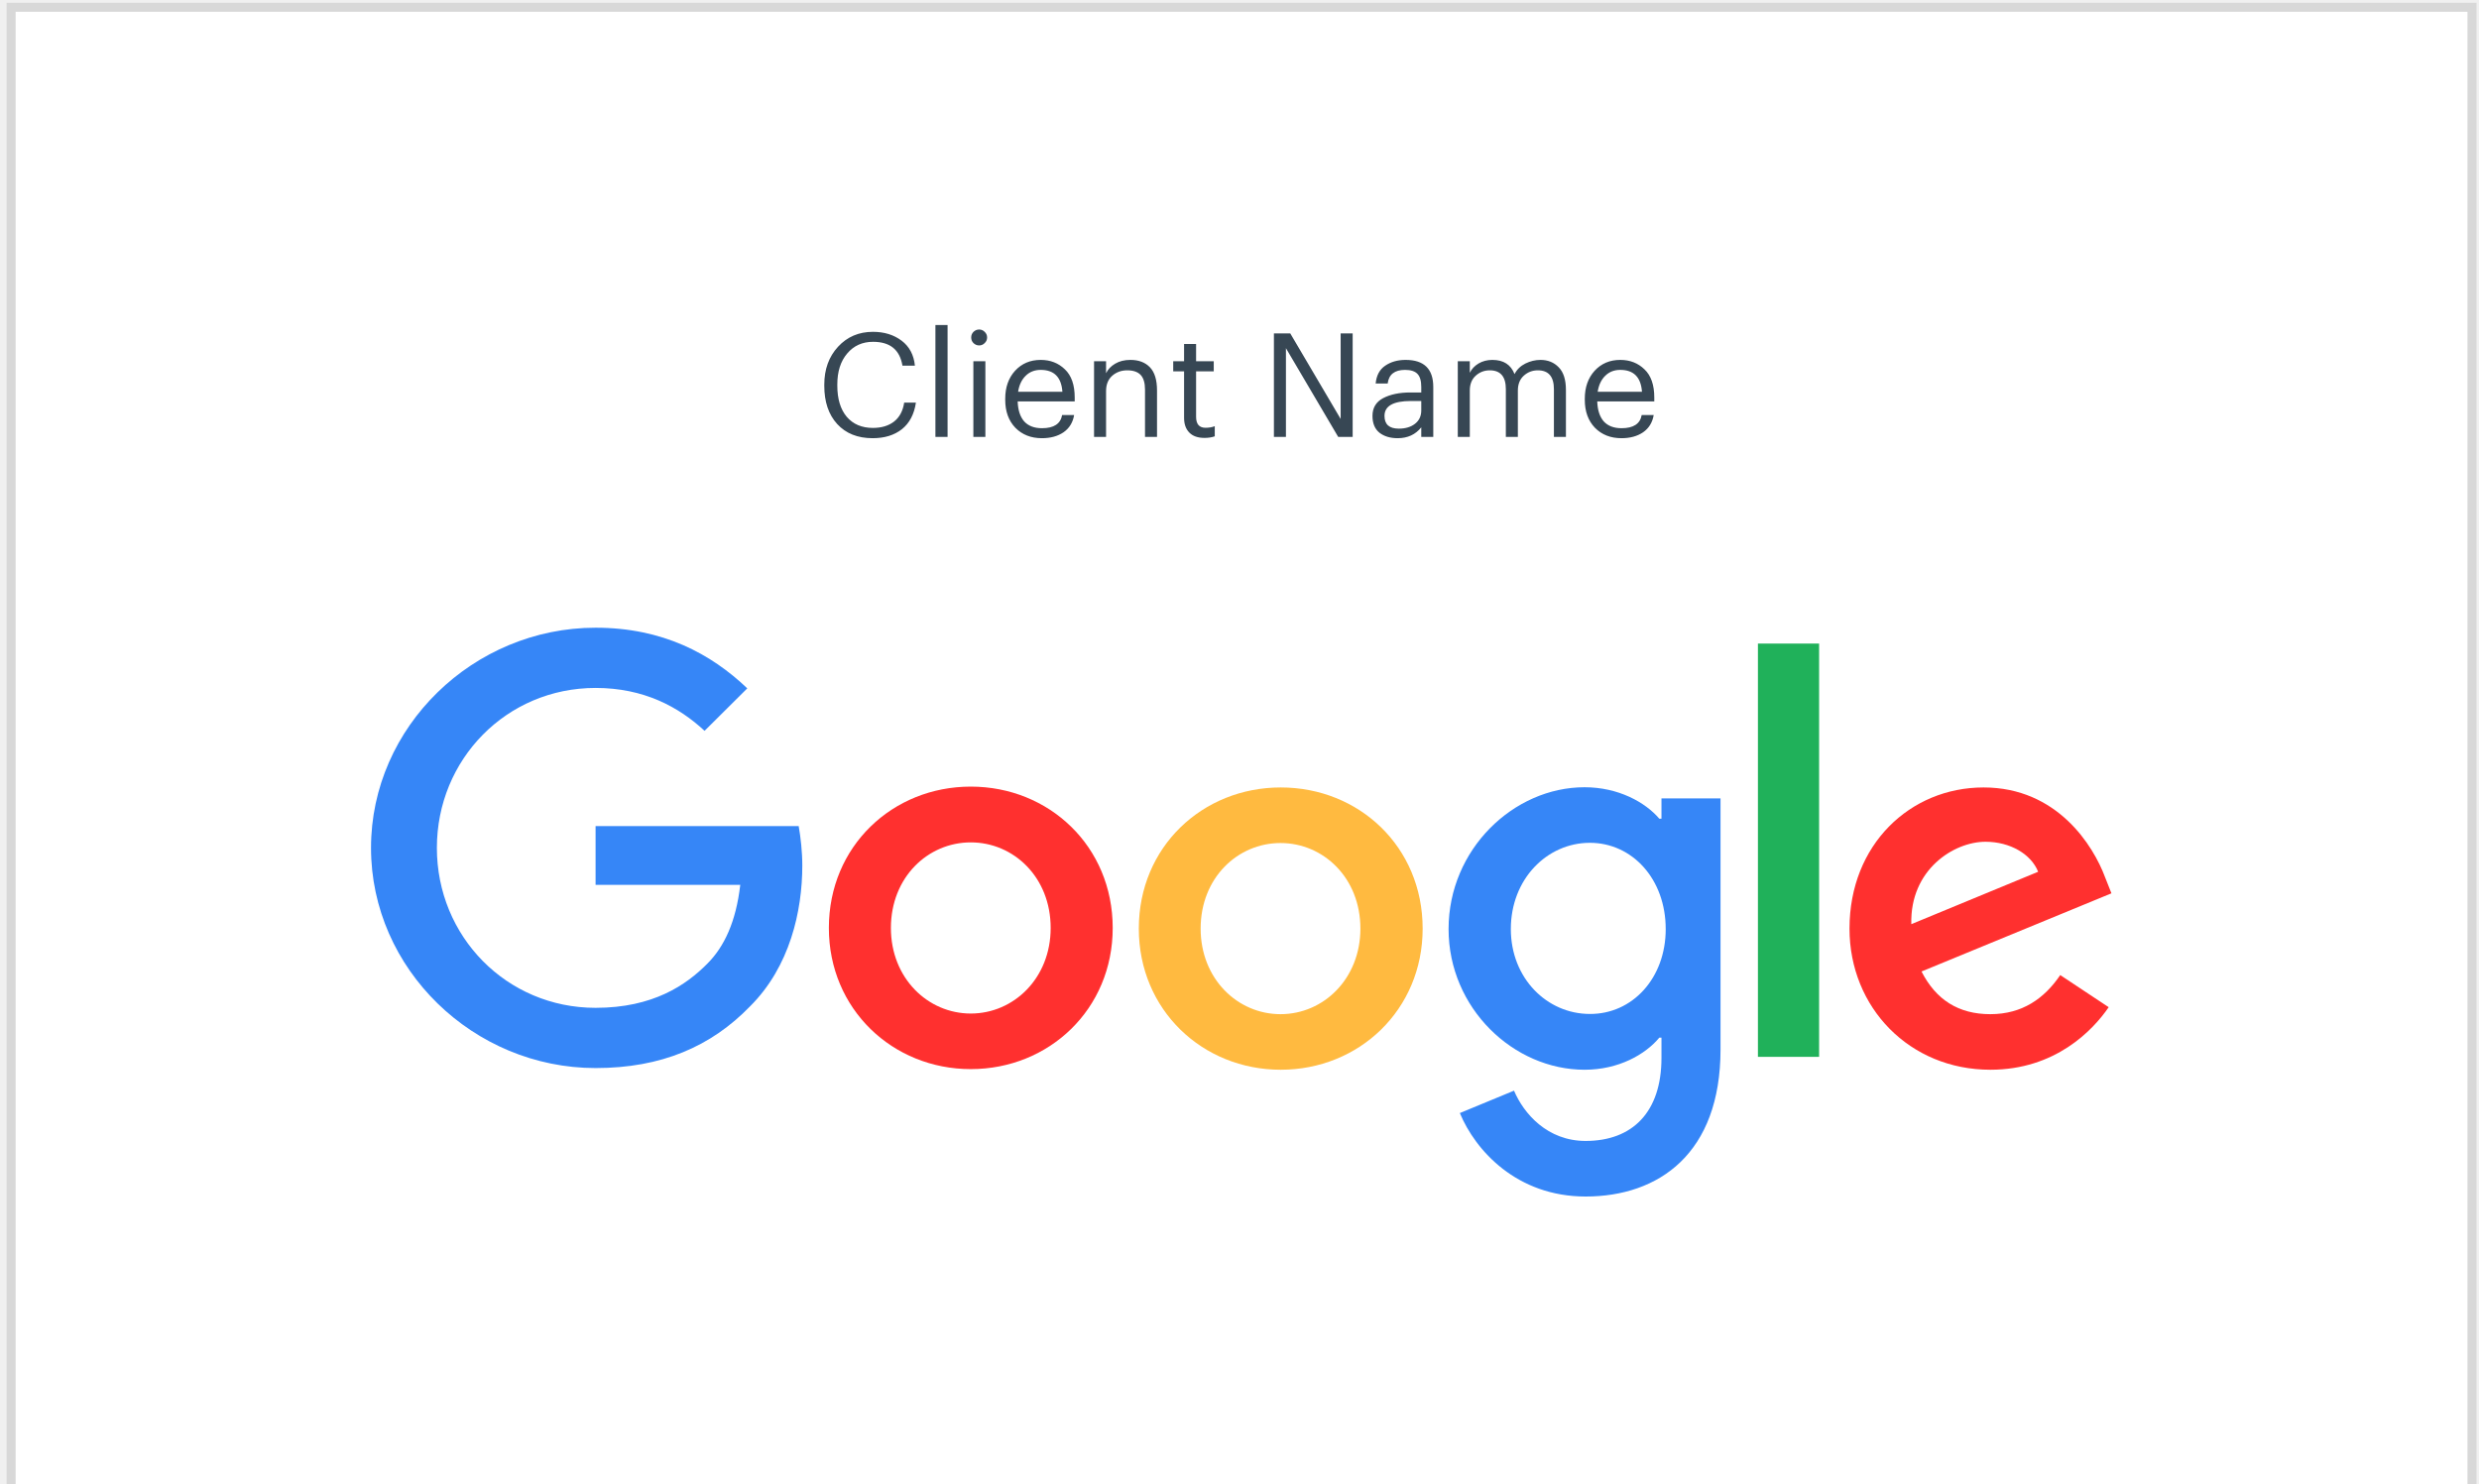
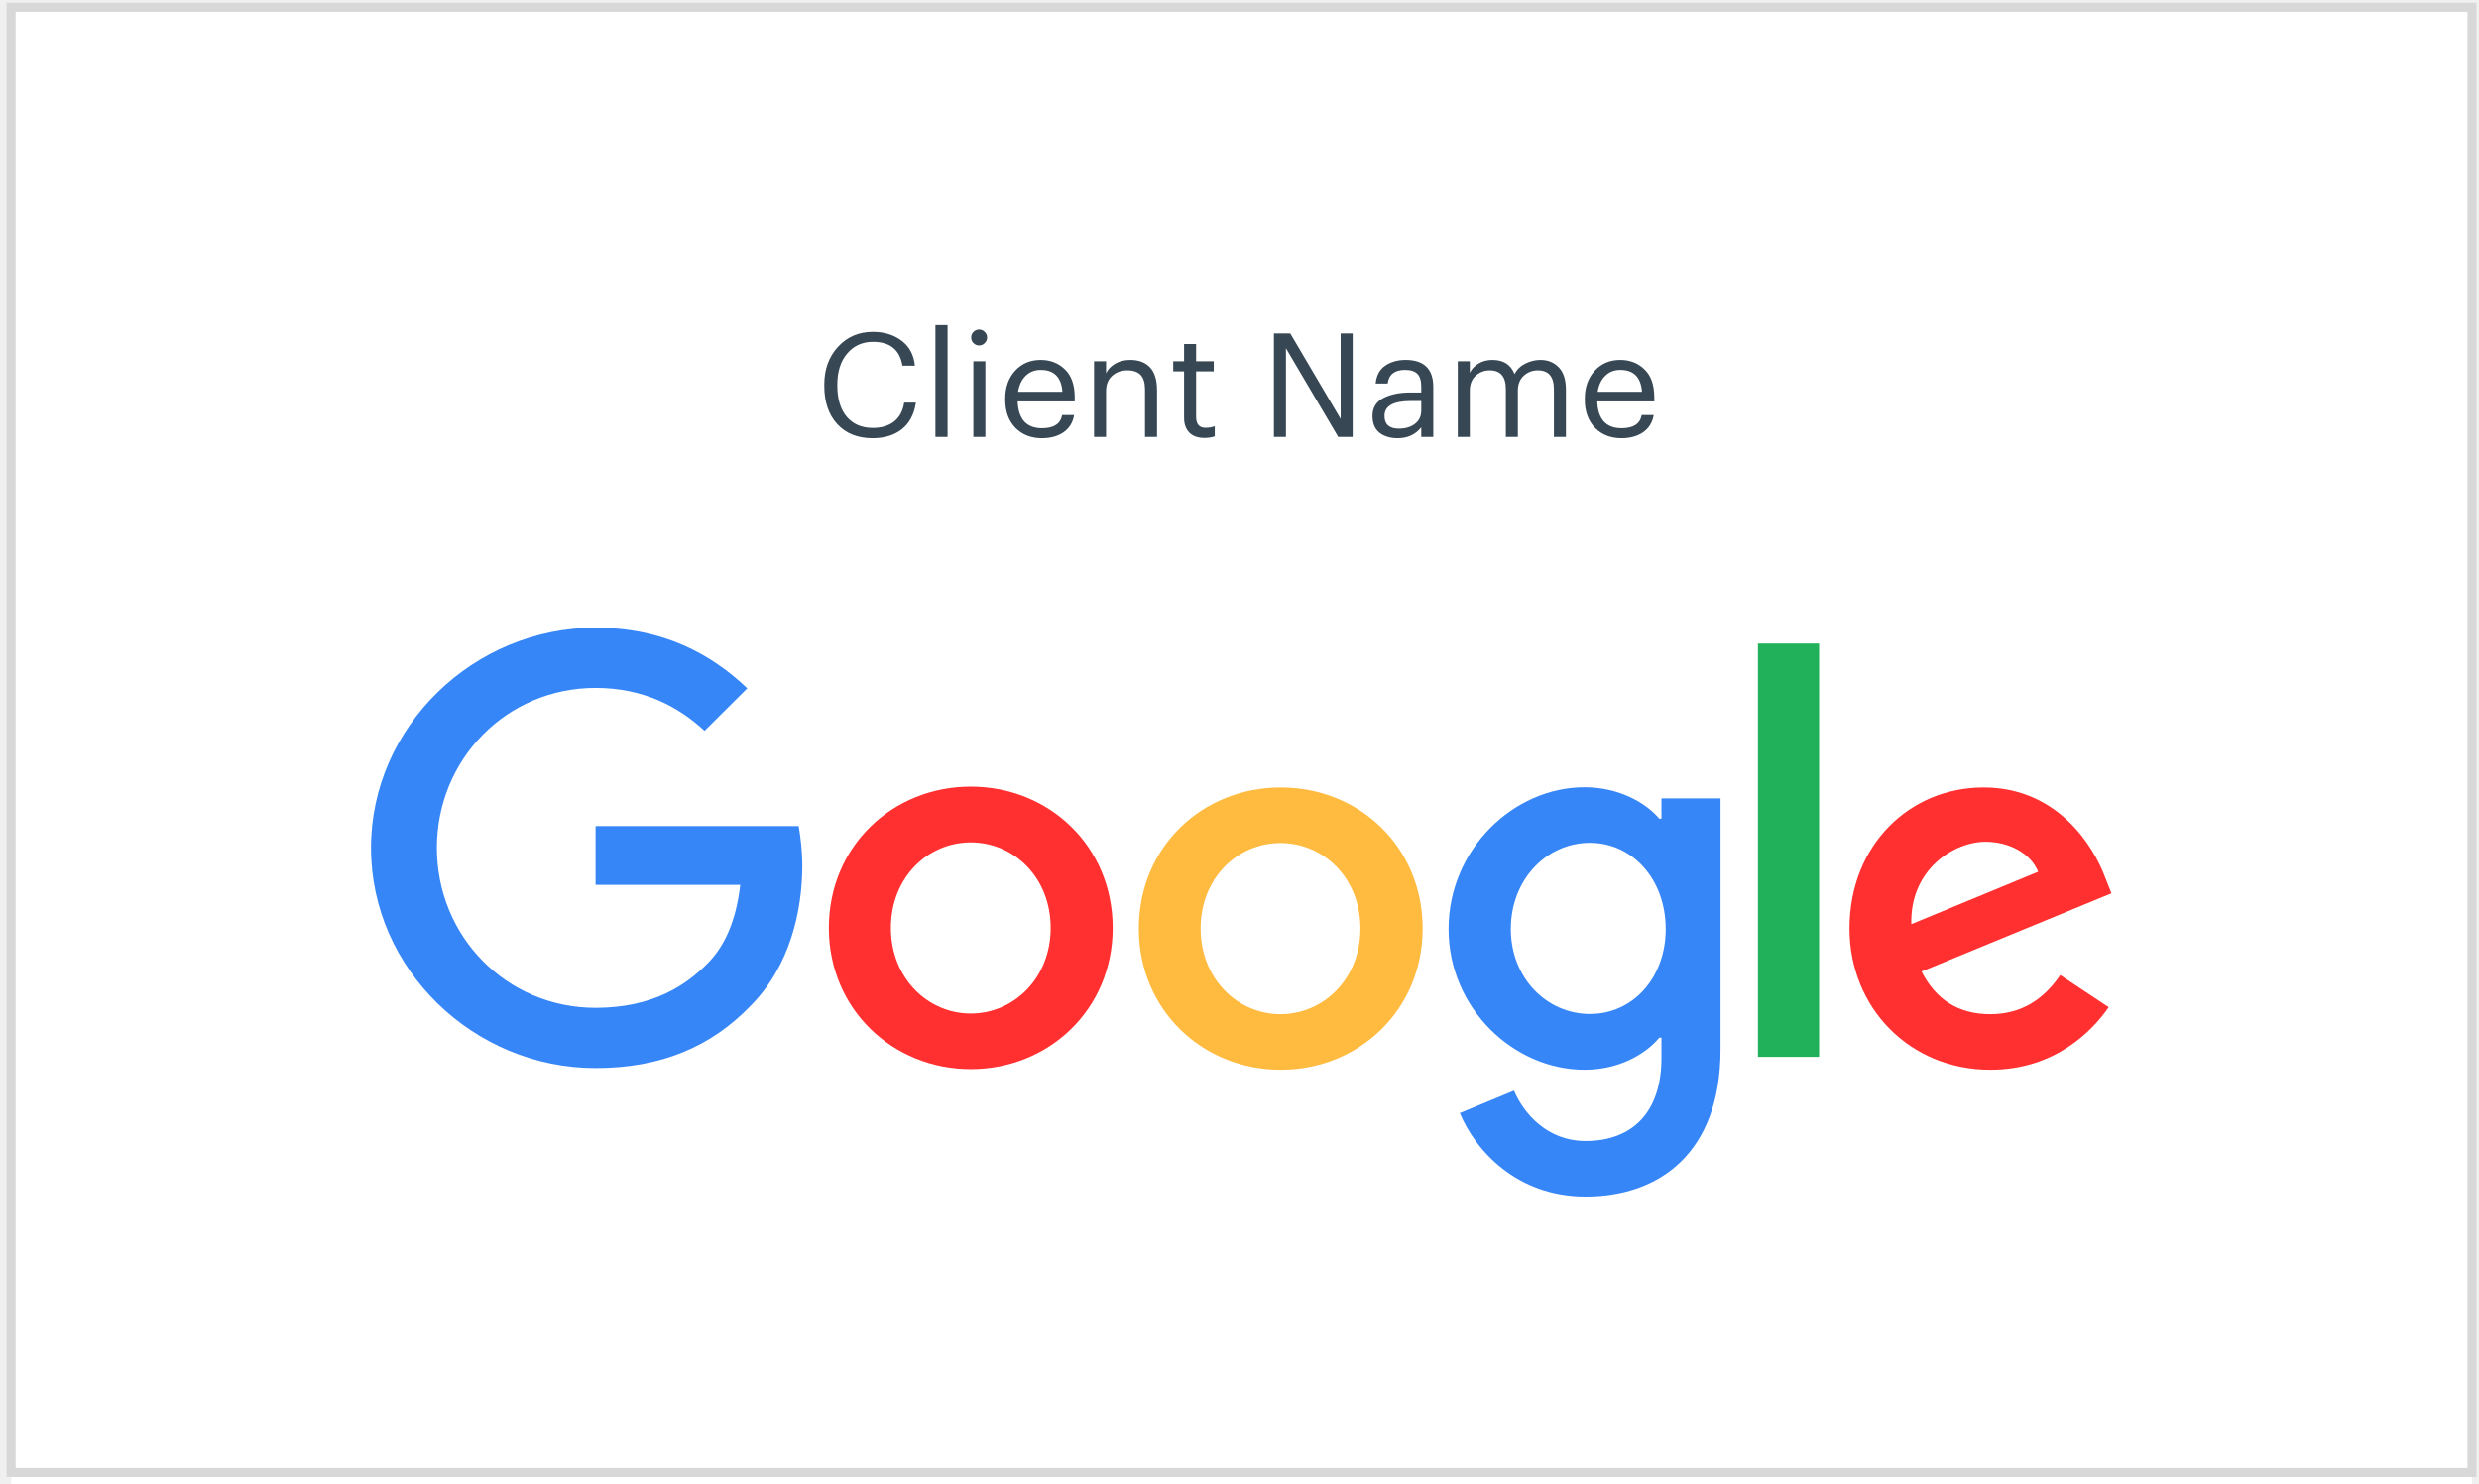
<svg xmlns="http://www.w3.org/2000/svg" width="274" height="164" viewBox="0 0 274 164" fill="none">
  <rect x="1.227" y="0.803" width="272" height="164" fill="white" />
  <path d="M96.451 48.447C94.797 48.447 93.491 47.925 92.531 46.879C91.581 45.834 91.107 44.426 91.107 42.655V42.527C91.107 40.831 91.613 39.434 92.627 38.335C93.64 37.237 94.925 36.687 96.483 36.687C97.731 36.687 98.787 37.013 99.651 37.663C100.515 38.314 101.005 39.237 101.123 40.431H99.747C99.459 38.671 98.376 37.791 96.499 37.791C95.315 37.791 94.36 38.223 93.635 39.087C92.909 39.941 92.547 41.082 92.547 42.511V42.639C92.547 44.101 92.893 45.247 93.587 46.079C94.291 46.901 95.256 47.311 96.483 47.311C97.432 47.311 98.211 47.077 98.819 46.607C99.427 46.127 99.8 45.429 99.939 44.511H101.235C101.043 45.802 100.525 46.783 99.683 47.455C98.84 48.117 97.763 48.447 96.451 48.447ZM103.39 48.303V35.935H104.734V48.303H103.39ZM107.584 48.303V39.935H108.912V48.303H107.584ZM108.832 37.935C108.661 38.106 108.458 38.191 108.224 38.191C107.989 38.191 107.781 38.106 107.6 37.935C107.429 37.765 107.344 37.557 107.344 37.311C107.344 37.066 107.429 36.858 107.6 36.687C107.781 36.517 107.989 36.431 108.224 36.431C108.458 36.431 108.661 36.517 108.832 36.687C109.013 36.858 109.104 37.066 109.104 37.311C109.104 37.557 109.013 37.765 108.832 37.935ZM115.154 48.447C113.959 48.447 112.983 48.063 112.226 47.295C111.479 46.517 111.106 45.487 111.106 44.207V44.079C111.106 42.821 111.469 41.791 112.194 40.991C112.93 40.191 113.874 39.791 115.026 39.791C116.093 39.791 116.983 40.138 117.698 40.831C118.423 41.514 118.786 42.554 118.786 43.951V44.383H112.482C112.514 45.343 112.754 46.079 113.202 46.591C113.661 47.093 114.317 47.343 115.17 47.343C116.482 47.343 117.223 46.858 117.394 45.887H118.722C118.583 46.709 118.194 47.343 117.554 47.791C116.914 48.229 116.114 48.447 115.154 48.447ZM112.53 43.311H117.426C117.309 41.701 116.509 40.895 115.026 40.895C114.354 40.895 113.799 41.114 113.362 41.551C112.925 41.978 112.647 42.565 112.53 43.311ZM120.924 48.303V39.935H122.252V41.263C122.454 40.837 122.79 40.485 123.26 40.207C123.729 39.93 124.289 39.791 124.94 39.791C125.857 39.791 126.577 40.063 127.1 40.607C127.622 41.151 127.884 42.005 127.884 43.167V48.303H126.556V43.071C126.556 42.335 126.396 41.797 126.076 41.455C125.756 41.114 125.26 40.943 124.588 40.943C123.937 40.943 123.382 41.146 122.924 41.551C122.476 41.957 122.252 42.517 122.252 43.231V48.303H120.924ZM133.13 48.415C132.394 48.415 131.834 48.218 131.45 47.823C131.066 47.429 130.874 46.89 130.874 46.207V41.055H129.674V39.935H130.874V38.031H132.202V39.935H134.154V41.055H132.202V46.079C132.202 46.89 132.549 47.295 133.242 47.295C133.626 47.295 133.968 47.237 134.266 47.119V48.239C133.936 48.357 133.557 48.415 133.13 48.415ZM140.804 48.303V36.863H142.612L148.18 46.319V36.863H149.508V48.303H147.908L142.132 38.495V48.303H140.804ZM154.482 48.447C153.661 48.447 152.989 48.245 152.466 47.839C151.954 47.423 151.698 46.805 151.698 45.983C151.698 45.087 152.093 44.431 152.882 44.015C153.682 43.599 154.685 43.391 155.89 43.391H157.09V42.783C157.09 42.111 156.952 41.631 156.674 41.343C156.397 41.045 155.938 40.895 155.298 40.895C154.146 40.895 153.506 41.397 153.378 42.399H152.05C152.136 41.503 152.488 40.847 153.106 40.431C153.725 40.005 154.477 39.791 155.362 39.791C157.4 39.791 158.418 40.789 158.418 42.783V48.303H157.09V47.247C156.45 48.047 155.581 48.447 154.482 48.447ZM154.61 47.391C155.336 47.391 155.928 47.215 156.386 46.863C156.856 46.501 157.09 46.005 157.09 45.375V44.335H155.938C153.997 44.335 153.026 44.885 153.026 45.983C153.026 46.922 153.554 47.391 154.61 47.391ZM161.127 48.303V39.935H162.455V41.215C162.657 40.799 162.977 40.458 163.415 40.191C163.863 39.925 164.375 39.791 164.951 39.791C166.177 39.791 166.993 40.314 167.399 41.359C167.665 40.847 168.065 40.458 168.599 40.191C169.143 39.925 169.697 39.791 170.263 39.791C171.084 39.791 171.756 40.063 172.279 40.607C172.812 41.141 173.079 41.978 173.079 43.119V48.303H171.751V43.023C171.751 41.637 171.159 40.943 169.975 40.943C169.377 40.943 168.86 41.141 168.423 41.535C167.985 41.93 167.767 42.479 167.767 43.183V48.303H166.439V43.023C166.439 41.637 165.847 40.943 164.663 40.943C164.065 40.943 163.548 41.141 163.111 41.535C162.673 41.93 162.455 42.479 162.455 43.183V48.303H161.127ZM179.213 48.447C178.019 48.447 177.043 48.063 176.285 47.295C175.539 46.517 175.165 45.487 175.165 44.207V44.079C175.165 42.821 175.528 41.791 176.253 40.991C176.989 40.191 177.933 39.791 179.085 39.791C180.152 39.791 181.043 40.138 181.757 40.831C182.483 41.514 182.845 42.554 182.845 43.951V44.383H176.541C176.573 45.343 176.813 46.079 177.261 46.591C177.72 47.093 178.376 47.343 179.229 47.343C180.541 47.343 181.283 46.858 181.453 45.887H182.781C182.643 46.709 182.253 47.343 181.613 47.791C180.973 48.229 180.173 48.447 179.213 48.447ZM176.589 43.311H181.485C181.368 41.701 180.568 40.895 179.085 40.895C178.413 40.895 177.859 41.114 177.421 41.551C176.984 41.978 176.707 42.565 176.589 43.311Z" fill="#374754" />
  <g clip-path="url(#clip0_66_4714)">
    <path d="M227.716 107.805L233.07 111.356C231.332 113.902 227.176 118.271 219.99 118.271C211.067 118.271 204.422 111.403 204.422 102.666C204.422 93.368 211.138 87.061 219.239 87.061C227.387 87.061 231.379 93.508 232.671 96.989L233.375 98.765L212.382 107.408C213.979 110.539 216.468 112.127 219.99 112.127C223.513 112.127 225.955 110.398 227.716 107.805V107.805ZM211.255 102.176L225.274 96.382C224.499 94.443 222.198 93.065 219.45 93.065C215.952 93.065 211.091 96.149 211.255 102.176Z" fill="#FF302F" />
    <path d="M194.301 71.153H201.063V116.846H194.301V71.152V71.153Z" fill="#20B15A" />
    <path d="M183.639 88.275H190.167V116.028C190.167 127.545 183.334 132.287 175.256 132.287C167.648 132.287 163.069 127.194 161.354 123.06L167.342 120.583C168.422 123.129 171.029 126.143 175.256 126.143C180.445 126.143 183.639 122.943 183.639 116.963V114.72H183.404C181.854 116.589 178.896 118.271 175.138 118.271C167.295 118.271 160.109 111.473 160.109 102.713C160.109 93.905 167.295 87.038 175.138 87.038C178.872 87.038 181.854 88.696 183.404 90.518H183.639V88.276V88.275ZM184.108 102.713C184.108 97.199 180.422 93.181 175.725 93.181C170.982 93.181 166.99 97.199 166.99 102.713C166.99 108.155 170.982 112.103 175.725 112.103C180.422 112.127 184.109 108.155 184.109 102.713H184.108Z" fill="#3686F7" />
    <path d="M122.986 102.596C122.986 111.59 115.941 118.201 107.299 118.201C98.658 118.201 91.613 111.566 91.613 102.596C91.613 93.555 98.658 86.968 107.299 86.968C115.941 86.968 122.986 93.555 122.986 102.596ZM116.129 102.596C116.129 96.989 112.043 93.134 107.299 93.134C102.556 93.134 98.47 96.989 98.47 102.596C98.47 108.155 102.556 112.057 107.299 112.057C112.043 112.057 116.129 108.155 116.129 102.596Z" fill="#FF302F" />
    <path d="M157.243 102.666C157.243 111.66 150.199 118.271 141.557 118.271C132.916 118.271 125.871 111.66 125.871 102.666C125.871 93.625 132.916 87.061 141.557 87.061C150.199 87.061 157.243 93.602 157.243 102.666V102.666ZM150.363 102.666C150.363 97.06 146.277 93.205 141.533 93.205C136.79 93.205 132.704 97.06 132.704 102.666C132.704 108.226 136.79 112.127 141.533 112.127C146.3 112.127 150.363 108.202 150.363 102.666Z" fill="#FFBA40" />
    <path d="M65.829 111.426C55.989 111.426 48.288 103.53 48.288 93.742C48.288 83.954 55.989 76.058 65.829 76.058C71.136 76.058 75.01 78.137 77.875 80.8L82.595 76.105C78.603 72.297 73.273 69.4 65.829 69.4C52.35 69.4 41.008 80.333 41.008 93.742C41.008 107.151 52.35 118.084 65.829 118.084C73.108 118.084 78.603 115.701 82.9 111.263C87.315 106.871 88.677 100.703 88.677 95.704C88.677 94.139 88.489 92.527 88.278 91.336H65.829V97.83H81.82C81.35 101.895 80.059 104.675 78.157 106.567C75.856 108.88 72.216 111.426 65.829 111.426V111.426Z" fill="#3686F7" />
  </g>
-   <rect x="1.227" y="0.803" width="272" height="164" stroke="#D8D8D8" />
+   <rect x="1.227" y="0.803" width="272" height="162" stroke="#D8D8D8" />
  <defs>
    <clipPath id="clip0_66_4714">
      <rect width="193" height="63" fill="white" transform="translate(40.7266 69.3032)" />
    </clipPath>
  </defs>
</svg>
